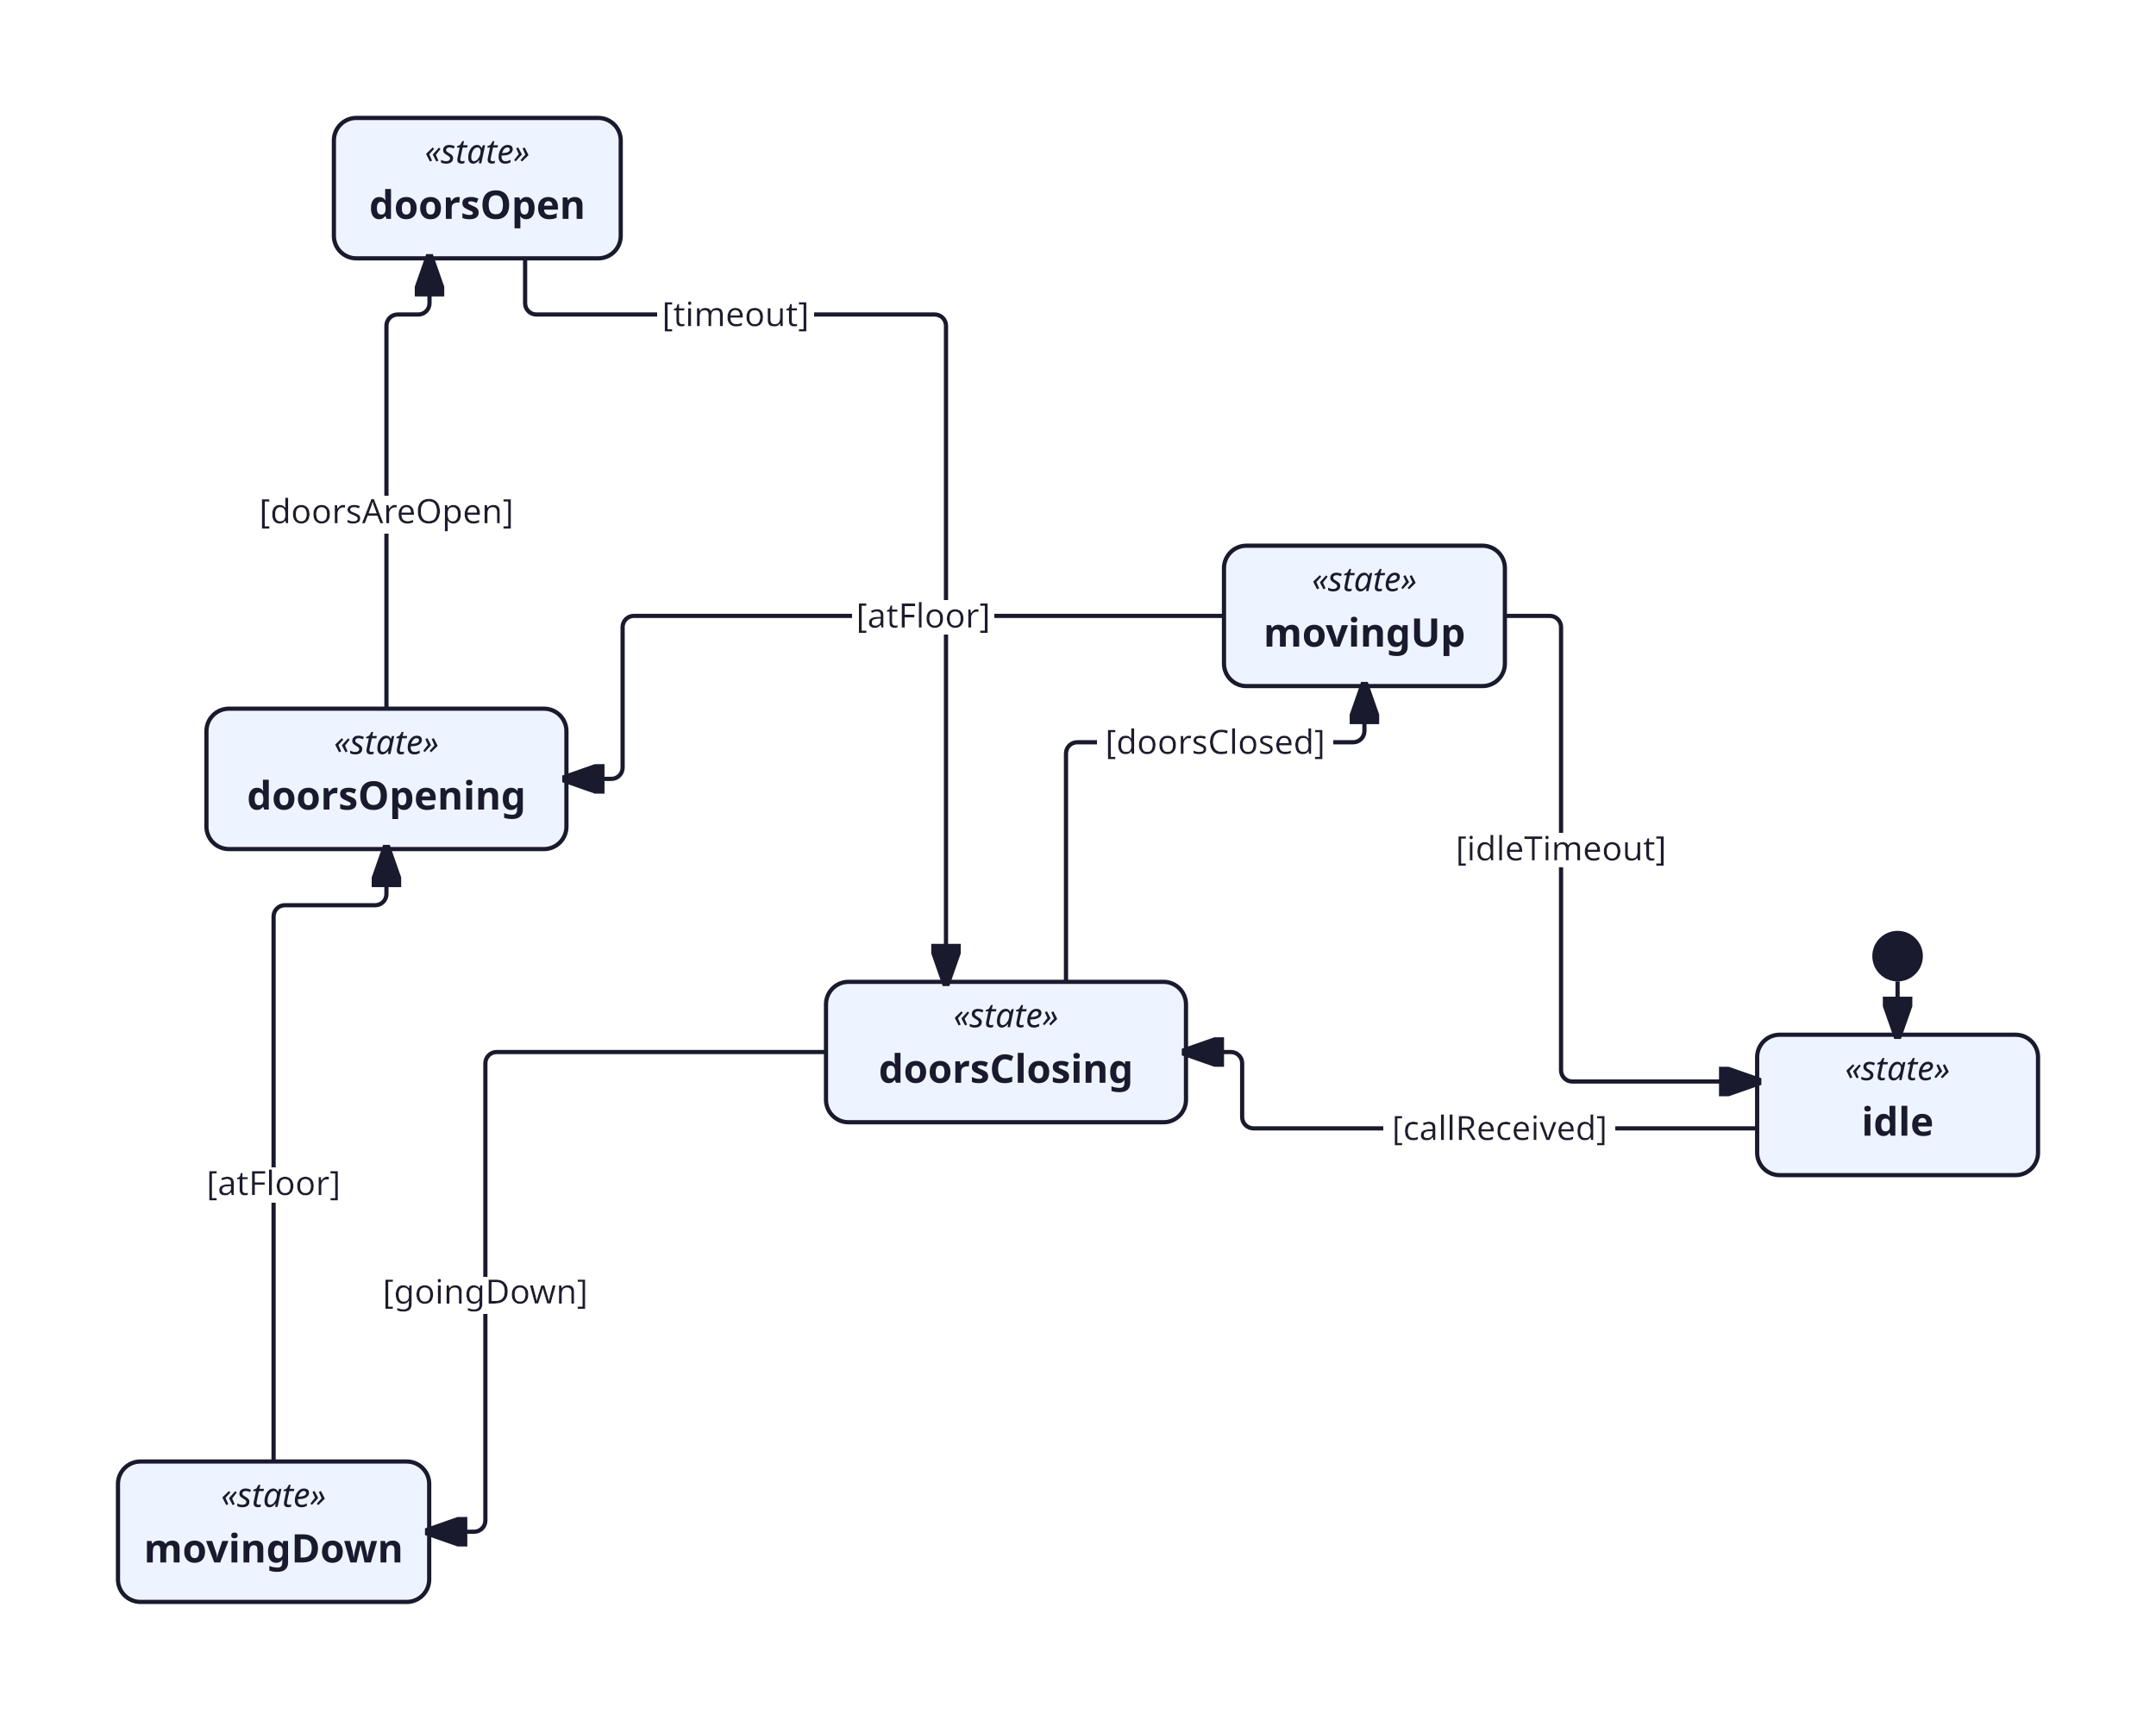
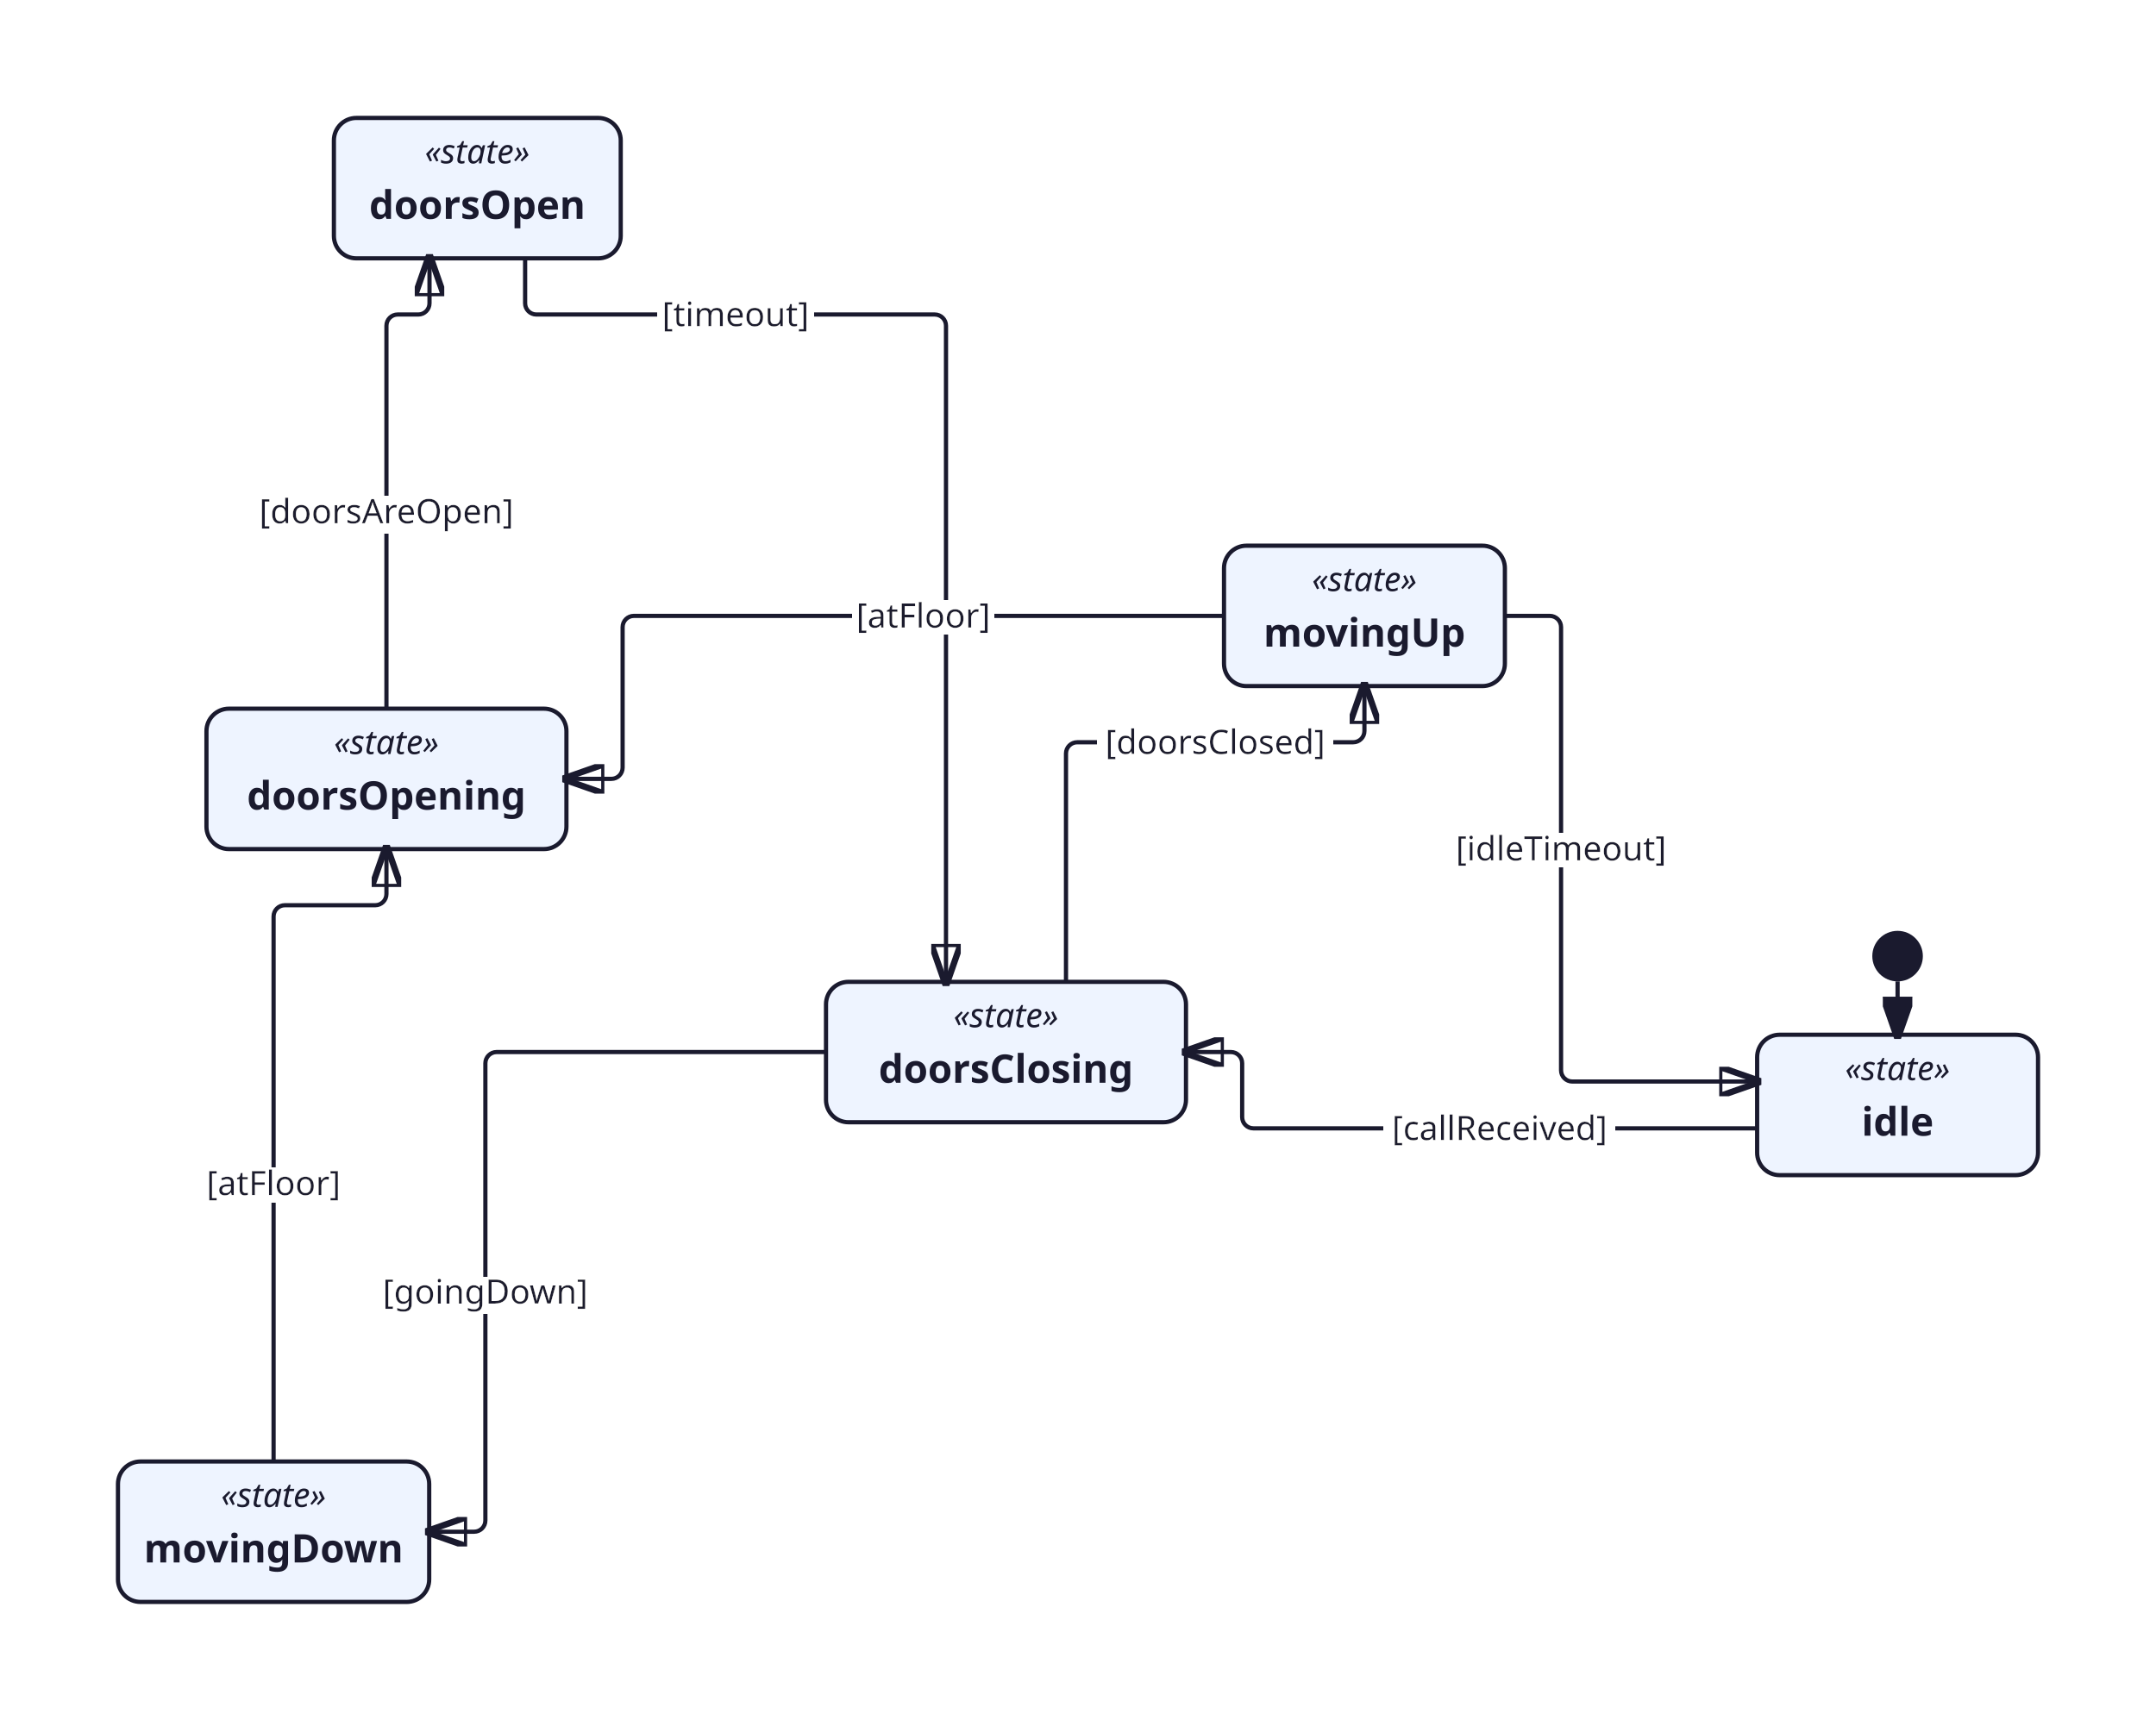
<svg xmlns="http://www.w3.org/2000/svg" width="767.57" height="612.47" viewBox="0 0 767.57 612.47">
  <defs>
    <marker id="arrowhead-open" markerWidth="10" markerHeight="7" refX="9" refY="3.5" orient="auto">
      <polygon points="0 0, 10 3.5, 0 7" fill="none" stroke="#1A1A2E" stroke-width="1.50" />
    </marker>
    <marker id="arrowhead-filled" markerWidth="10" markerHeight="7" refX="9" refY="3.5" orient="auto">
      <polygon points="0 0, 10 3.5, 0 7" fill="#1A1A2E" stroke="#1A1A2E" stroke-width="1.50" />
+     </marker>
+     <marker id="arrowhead-open-crossbar" markerWidth="12" markerHeight="7" refX="11" refY="3.5" orient="auto">
+       <polygon points="0 0, 10 3.5, 0 7" fill="none" stroke="#1A1A2E" stroke-width="1.50" />
+       <line x1="10" y1="0" x2="10" y2="7" stroke="#1A1A2E" stroke-width="1.50" />
    </marker>
    <marker id="arrowhead-diamond" markerWidth="14" markerHeight="8" refX="13" refY="4" orient="auto">
      <polygon points="1 4, 7 0, 13 4, 7 8" fill="none" stroke="#1A1A2E" stroke-width="1.50" />
    </marker>
    <marker id="arrowhead-filled-diamond" markerWidth="14" markerHeight="8" refX="13" refY="4" orient="auto">
      <polygon points="1 4, 7 0, 13 4, 7 8" fill="#1A1A2E" stroke="#1A1A2E" stroke-width="1.50" />
    </marker>
    <marker id="arrowhead-circle" markerWidth="10" markerHeight="10" refX="9" refY="5" orient="auto">
      <circle cx="5" cy="5" r="4" fill="none" stroke="#1A1A2E" stroke-width="1.50" />
    </marker>
    <marker id="arrowhead-bar" markerWidth="4" markerHeight="12" refX="2" refY="6" orient="auto">
      <line x1="2" y1="0" x2="2" y2="12" stroke="#1A1A2E" stroke-width="1.50" />
    </marker>
    <filter id="label-bg" x="-0.05" y="-0.05" width="1.1" height="1.1">
      <feFlood flood-color="#FFFFFF" />
      <feComposite in="SourceGraphic" operator="over" />
    </filter>
  </defs>
  <rect x="625.57" y="368.49" width="100.00" height="50.00" fill="#EEF4FF" stroke="#1A1A2E" stroke-width="1.50" rx="8.00" ry="8.00" />
  <text x="675.57" y="380.49" font-family="Noto Sans, sans-serif" font-size="12.00" font-style="italic" fill="#1A1A2E" text-anchor="middle" dominant-baseline="middle">«state»</text>
  <text x="675.57" y="399.49" font-family="Noto Sans, sans-serif" font-size="14.00" font-weight="bold" fill="#1A1A2E" text-anchor="middle" dominant-baseline="middle">idle</text>
  <rect x="73.50" y="252.37" width="128.16" height="50.00" fill="#EEF4FF" stroke="#1A1A2E" stroke-width="1.50" rx="8.00" ry="8.00" />
  <text x="137.58" y="264.37" font-family="Noto Sans, sans-serif" font-size="12.00" font-style="italic" fill="#1A1A2E" text-anchor="middle" dominant-baseline="middle">«state»</text>
  <text x="137.58" y="283.37" font-family="Noto Sans, sans-serif" font-size="14.00" font-weight="bold" fill="#1A1A2E" text-anchor="middle" dominant-baseline="middle">doorsOpening</text>
  <rect x="118.87" y="42.00" width="102.12" height="50.00" fill="#EEF4FF" stroke="#1A1A2E" stroke-width="1.50" rx="8.00" ry="8.00" />
  <text x="169.93" y="54.00" font-family="Noto Sans, sans-serif" font-size="12.00" font-style="italic" fill="#1A1A2E" text-anchor="middle" dominant-baseline="middle">«state»</text>
  <text x="169.93" y="73.00" font-family="Noto Sans, sans-serif" font-size="14.00" font-weight="bold" fill="#1A1A2E" text-anchor="middle" dominant-baseline="middle">doorsOpen</text>
  <rect x="294.07" y="349.65" width="128.16" height="50.00" fill="#EEF4FF" stroke="#1A1A2E" stroke-width="1.50" rx="8.00" ry="8.00" />
  <text x="358.15" y="361.65" font-family="Noto Sans, sans-serif" font-size="12.00" font-style="italic" fill="#1A1A2E" text-anchor="middle" dominant-baseline="middle">«state»</text>
  <text x="358.15" y="380.65" font-family="Noto Sans, sans-serif" font-size="14.00" font-weight="bold" fill="#1A1A2E" text-anchor="middle" dominant-baseline="middle">doorsClosing</text>
  <rect x="435.76" y="194.33" width="100.00" height="50.00" fill="#EEF4FF" stroke="#1A1A2E" stroke-width="1.50" rx="8.00" ry="8.00" />
  <text x="485.76" y="206.33" font-family="Noto Sans, sans-serif" font-size="12.00" font-style="italic" fill="#1A1A2E" text-anchor="middle" dominant-baseline="middle">«state»</text>
  <text x="485.76" y="225.33" font-family="Noto Sans, sans-serif" font-size="14.00" font-weight="bold" fill="#1A1A2E" text-anchor="middle" dominant-baseline="middle">movingUp</text>
  <rect x="42.00" y="520.47" width="110.80" height="50.00" fill="#EEF4FF" stroke="#1A1A2E" stroke-width="1.50" rx="8.00" ry="8.00" />
  <text x="97.40" y="532.47" font-family="Noto Sans, sans-serif" font-size="12.00" font-style="italic" fill="#1A1A2E" text-anchor="middle" dominant-baseline="middle">«state»</text>
  <text x="97.40" y="551.47" font-family="Noto Sans, sans-serif" font-size="14.00" font-weight="bold" fill="#1A1A2E" text-anchor="middle" dominant-baseline="middle">movingDown</text>
  <circle cx="675.57" cy="340.49" r="9.00" fill="#1A1A2E" />
  <path d="M 675.57 349.49 L 675.57 368.49" fill="none" stroke="#1A1A2E" stroke-width="1.50" marker-end="url(#arrowhead-filled)" />
-   <path d="M 625.57 401.82 L 446.23 401.82 A 4.00 4.00 0 0 1 442.23 397.82 L 442.23 378.65 A 4.00 4.00 0 0 0 438.23 374.65 L 422.23 374.65" fill="none" stroke="#1A1A2E" stroke-width="1.50" marker-end="url(#arrowhead-filled)" />
-   <path d="M 379.51 349.65 L 379.51 268.33 A 4.00 4.00 0 0 1 383.51 264.33 L 481.76 264.33 A 4.00 4.00 0 0 0 485.76 260.33 L 485.76 244.33" fill="none" stroke="#1A1A2E" stroke-width="1.50" marker-end="url(#arrowhead-filled)" />
-   <path d="M 435.76 219.33 L 225.66 219.33 A 4.00 4.00 0 0 0 221.66 223.33 L 221.66 273.37 A 4.00 4.00 0 0 1 217.66 277.37 L 201.66 277.37" fill="none" stroke="#1A1A2E" stroke-width="1.50" marker-end="url(#arrowhead-filled)" />
-   <path d="M 97.40 520.47 L 97.40 326.37 A 4.00 4.00 0 0 1 101.40 322.37 L 133.58 322.37 A 4.00 4.00 0 0 0 137.58 318.37 L 137.58 302.37" fill="none" stroke="#1A1A2E" stroke-width="1.50" marker-end="url(#arrowhead-filled)" />
-   <path d="M 137.58 252.37 L 137.58 116.00 A 4.00 4.00 0 0 1 141.58 112.00 L 148.91 112.00 A 4.00 4.00 0 0 0 152.91 108.00 L 152.91 92.00" fill="none" stroke="#1A1A2E" stroke-width="1.50" marker-end="url(#arrowhead-filled)" />
-   <path d="M 186.95 92.00 L 186.95 108.00 A 4.00 4.00 0 0 0 190.95 112.00 L 332.79 112.00 A 4.00 4.00 0 0 1 336.79 116.00 L 336.79 349.65" fill="none" stroke="#1A1A2E" stroke-width="1.50" marker-end="url(#arrowhead-filled)" />
-   <path d="M 294.07 374.65 L 176.80 374.65 A 4.00 4.00 0 0 0 172.80 378.65 L 172.80 541.47 A 4.00 4.00 0 0 1 168.80 545.47 L 152.80 545.47" fill="none" stroke="#1A1A2E" stroke-width="1.50" marker-end="url(#arrowhead-filled)" />
-   <path d="M 535.76 219.33 L 551.76 219.33 A 4.00 4.00 0 0 1 555.76 223.33 L 555.76 381.15 A 4.00 4.00 0 0 0 559.76 385.15 L 625.57 385.15" fill="none" stroke="#1A1A2E" stroke-width="1.50" marker-end="url(#arrowhead-filled)" />
+   <path d="M 625.57 401.82 L 446.23 401.82 A 4.00 4.00 0 0 1 442.23 397.82 L 442.23 378.65 A 4.00 4.00 0 0 0 438.23 374.65 L 422.23 374.65" fill="none" stroke="#1A1A2E" stroke-width="1.50" marker-end="url(#arrowhead-open)" />
+   <path d="M 379.51 349.65 L 379.51 268.33 A 4.00 4.00 0 0 1 383.51 264.33 L 481.76 264.33 A 4.00 4.00 0 0 0 485.76 260.33 L 485.76 244.33" fill="none" stroke="#1A1A2E" stroke-width="1.50" marker-end="url(#arrowhead-open)" />
+   <path d="M 435.76 219.33 L 225.66 219.33 A 4.00 4.00 0 0 0 221.66 223.33 L 221.66 273.37 A 4.00 4.00 0 0 1 217.66 277.37 L 201.66 277.37" fill="none" stroke="#1A1A2E" stroke-width="1.50" marker-end="url(#arrowhead-open)" />
+   <path d="M 97.40 520.47 L 97.40 326.37 A 4.00 4.00 0 0 1 101.40 322.37 L 133.58 322.37 A 4.00 4.00 0 0 0 137.58 318.37 L 137.58 302.37" fill="none" stroke="#1A1A2E" stroke-width="1.50" marker-end="url(#arrowhead-open)" />
+   <path d="M 137.58 252.37 L 137.58 116.00 A 4.00 4.00 0 0 1 141.58 112.00 L 148.91 112.00 A 4.00 4.00 0 0 0 152.91 108.00 L 152.91 92.00" fill="none" stroke="#1A1A2E" stroke-width="1.50" marker-end="url(#arrowhead-open)" />
+   <path d="M 186.95 92.00 L 186.95 108.00 A 4.00 4.00 0 0 0 190.95 112.00 L 332.79 112.00 A 4.00 4.00 0 0 1 336.79 116.00 L 336.79 349.65" fill="none" stroke="#1A1A2E" stroke-width="1.50" marker-end="url(#arrowhead-open)" />
+   <path d="M 294.07 374.65 L 176.80 374.65 A 4.00 4.00 0 0 0 172.80 378.65 L 172.80 541.47 A 4.00 4.00 0 0 1 168.80 545.47 L 152.80 545.47" fill="none" stroke="#1A1A2E" stroke-width="1.50" marker-end="url(#arrowhead-open)" />
+   <path d="M 535.76 219.33 L 551.76 219.33 A 4.00 4.00 0 0 1 555.76 223.33 L 555.76 381.15 A 4.00 4.00 0 0 0 559.76 385.15 L 625.57 385.15" fill="none" stroke="#1A1A2E" stroke-width="1.50" marker-end="url(#arrowhead-open)" />
  <text x="533.90" y="401.82" font-family="Noto Sans, sans-serif" font-size="12.00" fill="#1A1A2E" text-anchor="middle" dominant-baseline="middle" filter="url(#label-bg)">[callReceived]</text>
  <text x="432.64" y="264.33" font-family="Noto Sans, sans-serif" font-size="12.00" fill="#1A1A2E" text-anchor="middle" dominant-baseline="middle" filter="url(#label-bg)">[doorsClosed]</text>
  <text x="328.71" y="219.33" font-family="Noto Sans, sans-serif" font-size="12.00" fill="#1A1A2E" text-anchor="middle" dominant-baseline="middle" filter="url(#label-bg)">[atFloor]</text>
  <text x="97.40" y="421.42" font-family="Noto Sans, sans-serif" font-size="12.00" fill="#1A1A2E" text-anchor="middle" dominant-baseline="middle" filter="url(#label-bg)">[atFloor]</text>
  <text x="137.58" y="182.18" font-family="Noto Sans, sans-serif" font-size="12.00" fill="#1A1A2E" text-anchor="middle" dominant-baseline="middle" filter="url(#label-bg)">[doorsAreOpen]</text>
  <text x="261.87" y="112.00" font-family="Noto Sans, sans-serif" font-size="12.00" fill="#1A1A2E" text-anchor="middle" dominant-baseline="middle" filter="url(#label-bg)">[timeout]</text>
  <text x="172.80" y="460.06" font-family="Noto Sans, sans-serif" font-size="12.00" fill="#1A1A2E" text-anchor="middle" dominant-baseline="middle" filter="url(#label-bg)">[goingDown]</text>
  <text x="555.76" y="302.24" font-family="Noto Sans, sans-serif" font-size="12.00" fill="#1A1A2E" text-anchor="middle" dominant-baseline="middle" filter="url(#label-bg)">[idleTimeout]</text>
</svg>
